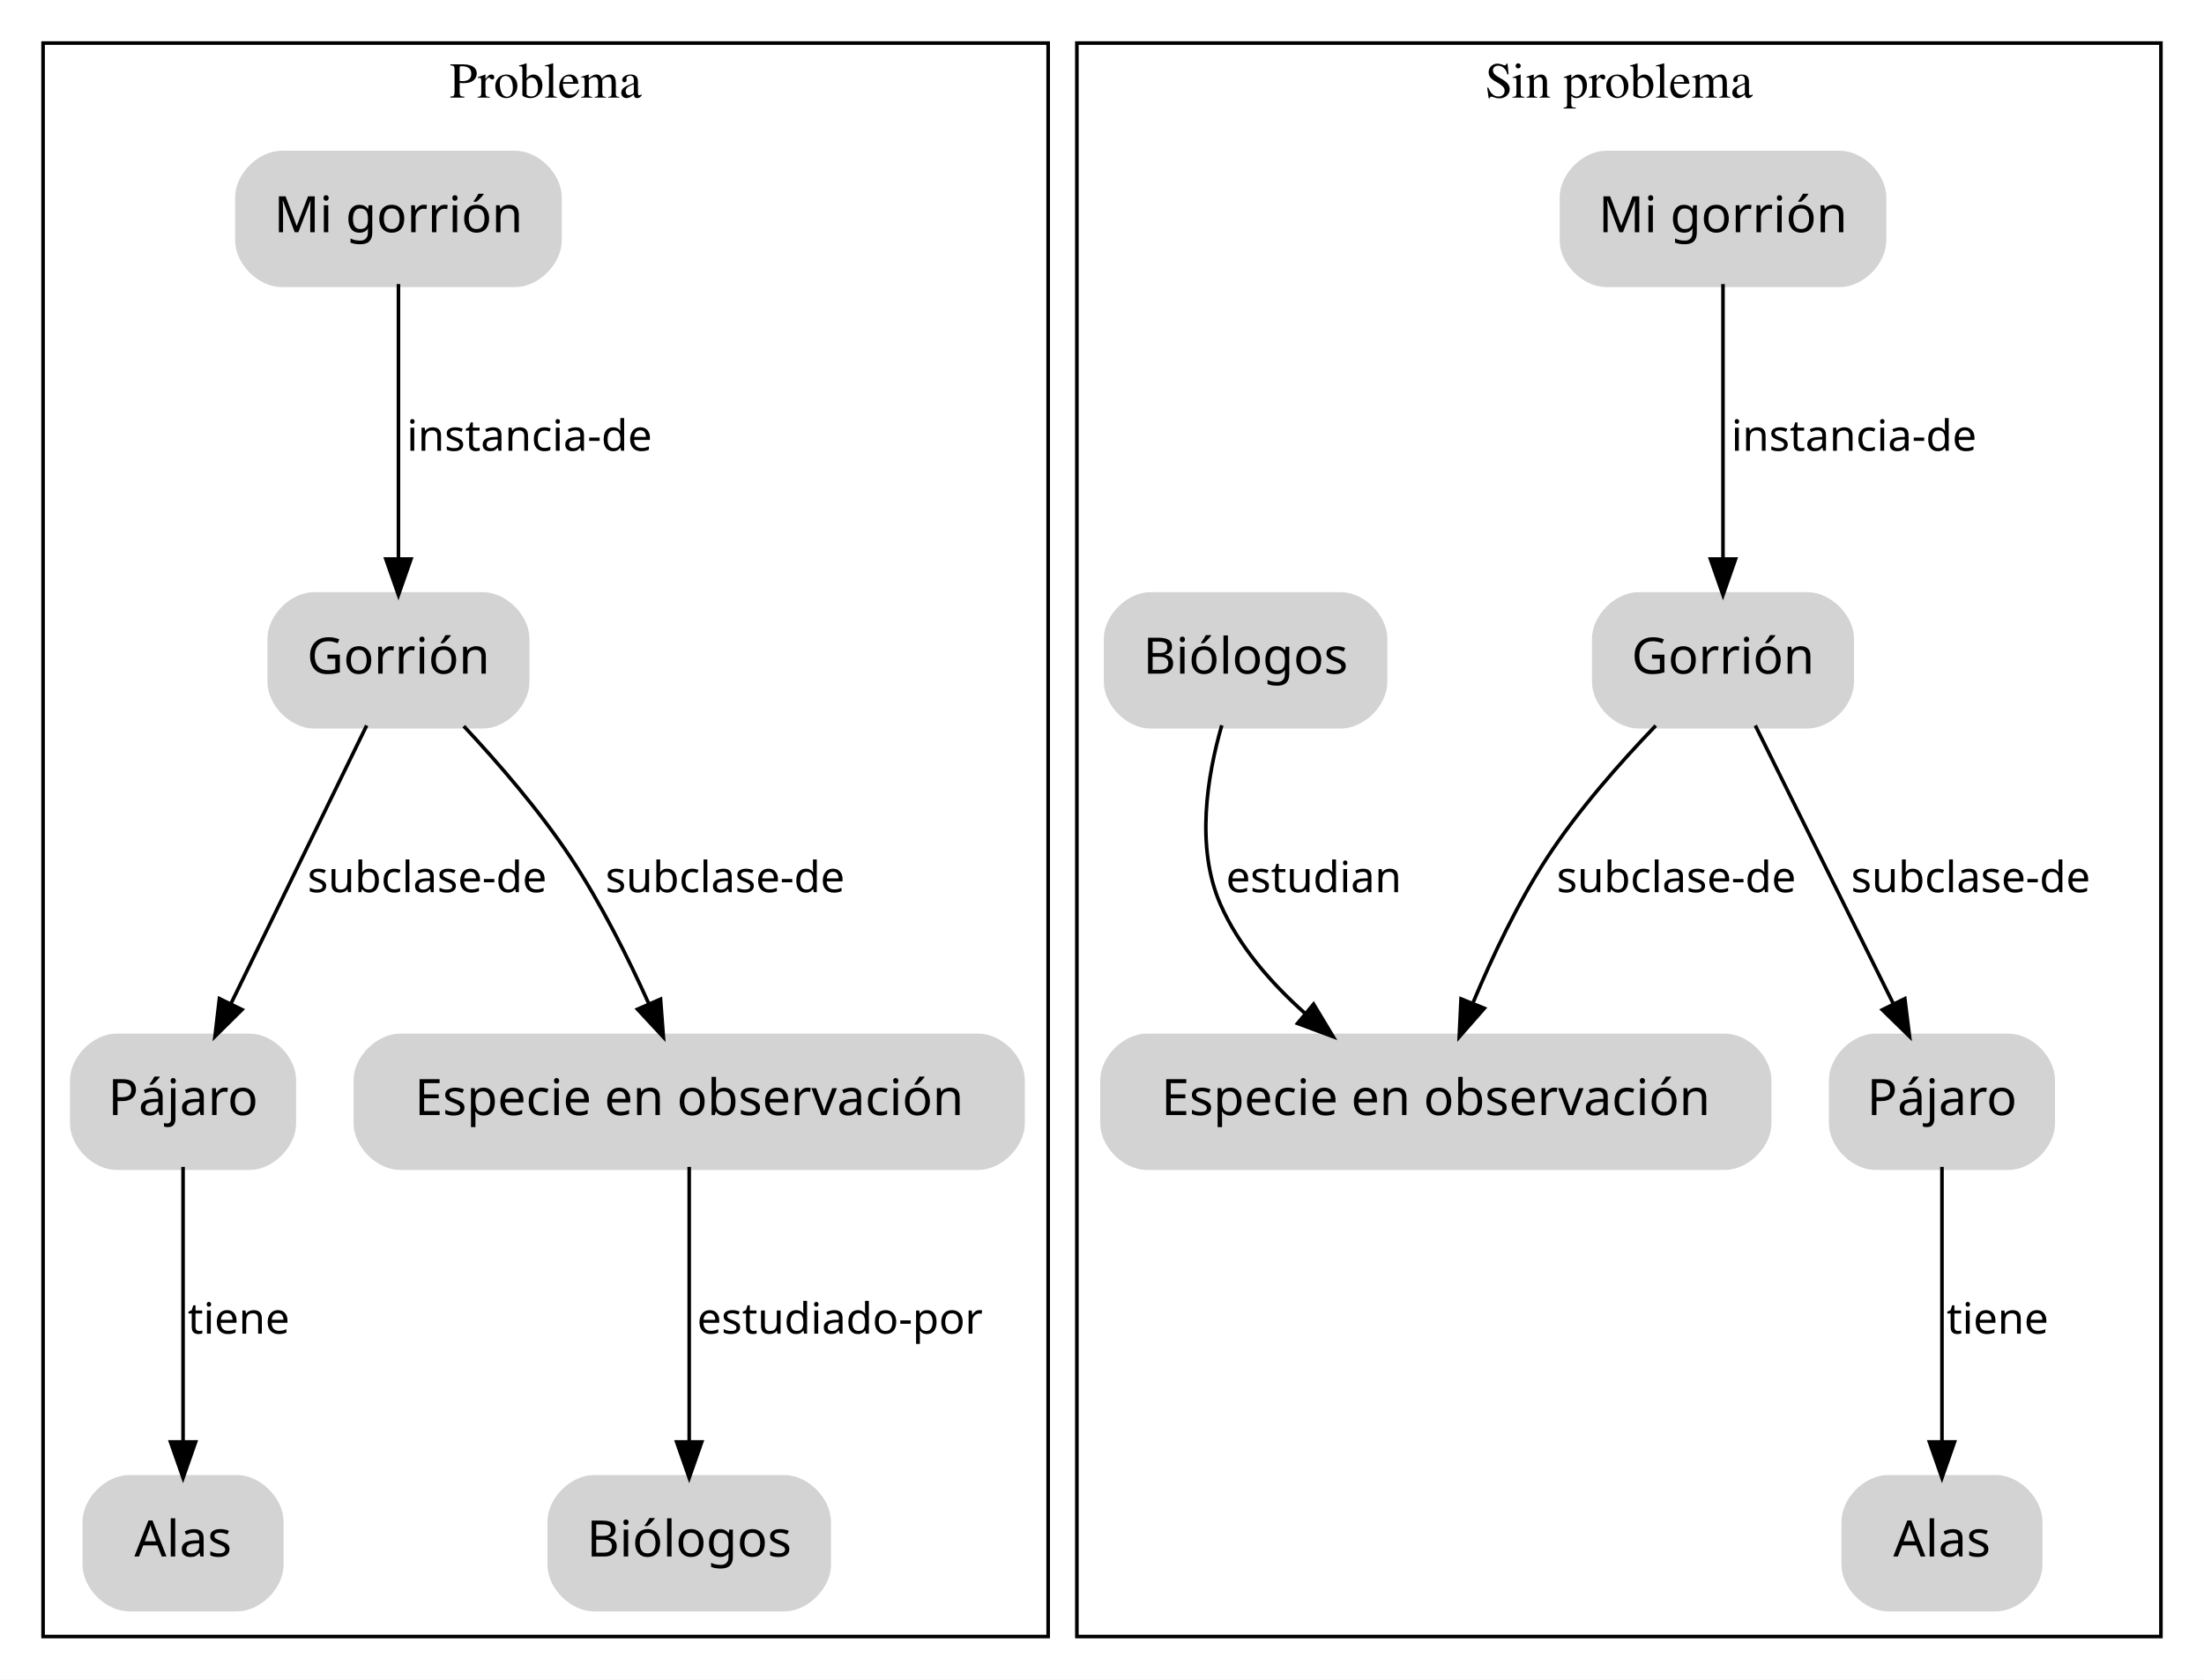
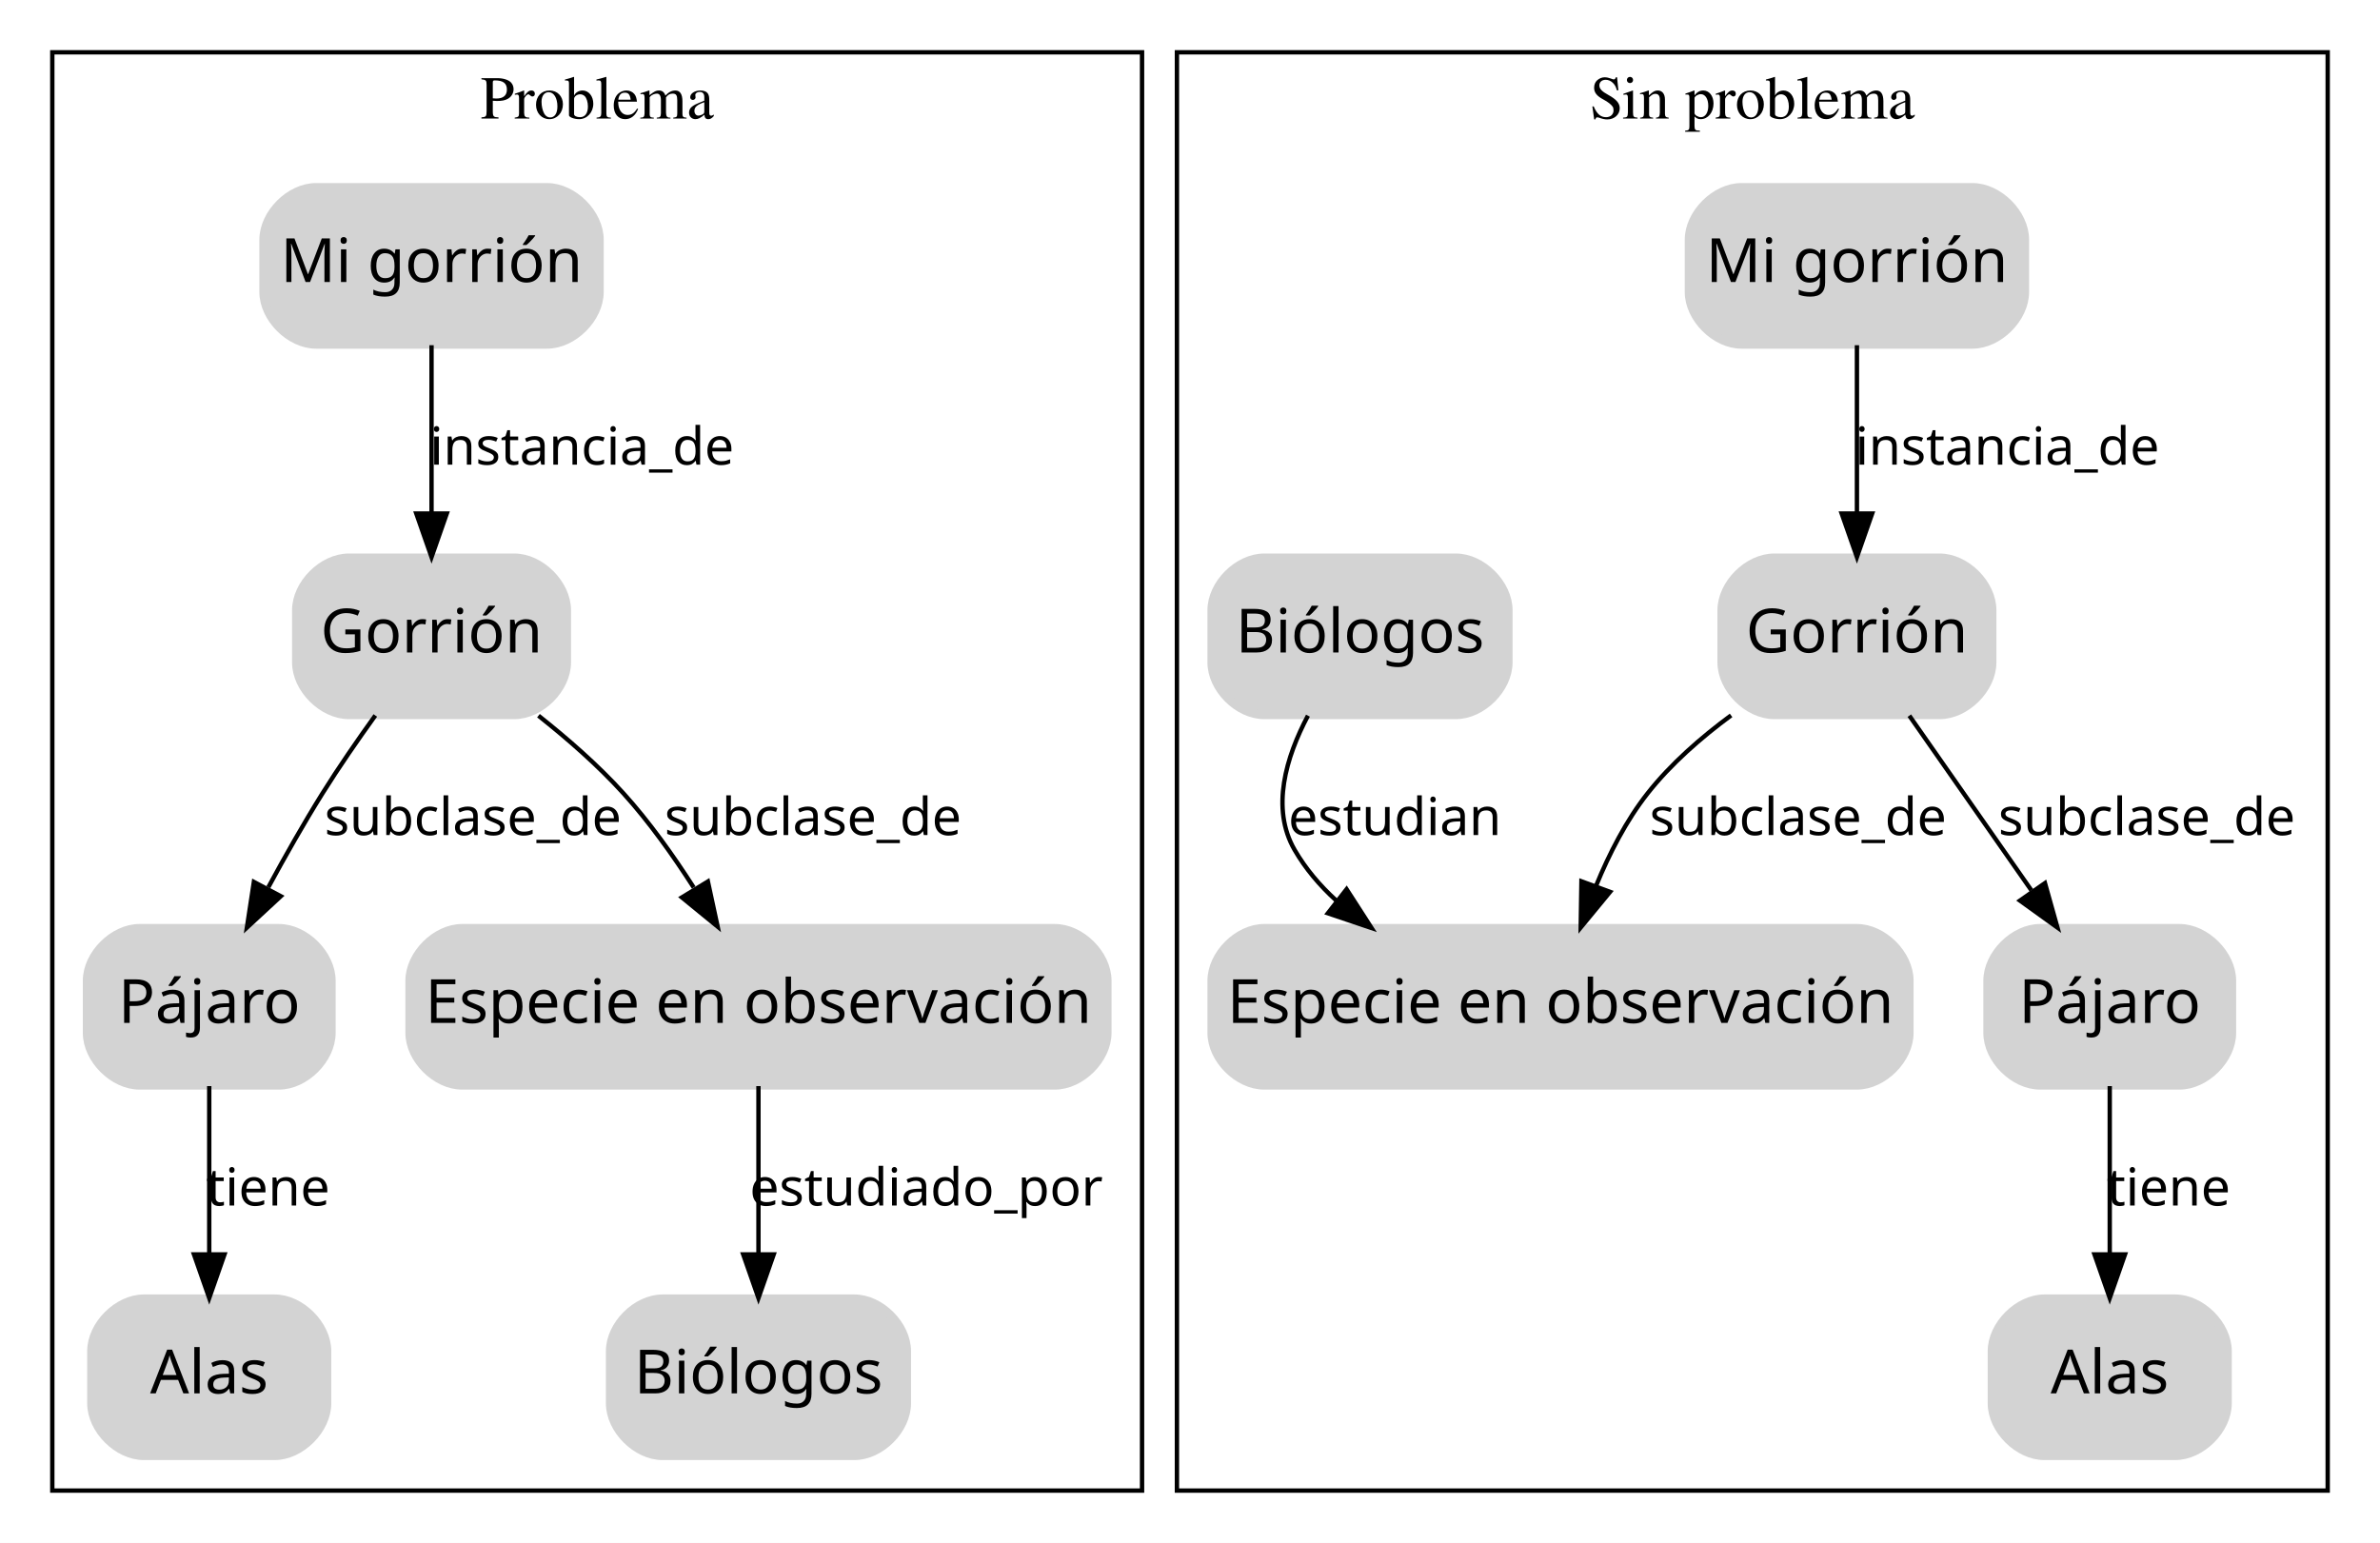
- <svg xmlns="http://www.w3.org/2000/svg" width="614pt" height="468pt" viewBox="0.00 0.00 614.00 468.00">
-   <g id="graph0" class="graph" transform="scale(1 1) rotate(0) translate(4 464)">
-     <polygon fill="#ffffff" stroke="transparent" points="-4,4 -4,-464 610,-464 610,4 -4,4" />
+ <svg xmlns="http://www.w3.org/2000/svg" width="546pt" height="354pt" viewBox="0.00 0.00 546.00 354.00">
+   <g id="graph0" class="graph" transform="scale(1 1) rotate(0) translate(4 350)">
+     <polygon fill="white" stroke="transparent" points="-4,4 -4,-350 542,-350 542,4 -4,4" />
    <g id="clust1" class="cluster">
-       <polygon fill="none" stroke="#000000" points="8,-8 8,-452 288,-452 288,-8 8,-8" />
-       <text text-anchor="middle" x="148" y="-436.8" font-family="Times,serif" font-size="14.00" fill="#000000">Problema</text>
+       <polygon fill="none" stroke="black" points="8,-8 8,-338 258,-338 258,-8 8,-8" />
+       <text text-anchor="middle" x="133" y="-322.8" font-family="Times,serif" font-size="14.00">Problema</text>
    </g>
    <g id="clust2" class="cluster">
-       <polygon fill="none" stroke="#000000" points="296,-8 296,-452 598,-452 598,-8 296,-8" />
-       <text text-anchor="middle" x="447" y="-436.8" font-family="Times,serif" font-size="14.00" fill="#000000">Sin problema</text>
+       <polygon fill="none" stroke="black" points="266,-8 266,-338 530,-338 530,-8 266,-8" />
+       <text text-anchor="middle" x="398" y="-322.8" font-family="Times,serif" font-size="14.00">Sin problema</text>
    </g>
    <g id="node1" class="node">
-       <path fill="#d3d3d3" stroke="#d3d3d3" stroke-width="2" d="M139.5,-421C139.5,-421 74.5,-421 74.5,-421 68.5,-421 62.5,-415 62.5,-409 62.5,-409 62.5,-397 62.5,-397 62.5,-391 68.5,-385 74.5,-385 74.5,-385 139.5,-385 139.5,-385 145.5,-385 151.5,-391 151.5,-397 151.5,-397 151.5,-409 151.5,-409 151.5,-415 145.5,-421 139.5,-421" />
-       <text text-anchor="middle" x="107" y="-399.3" font-family="Nimbus" font-size="14.00" fill="#000000">Mi gorrión</text>
+       <path fill="lightgray" stroke="lightgray" stroke-width="2" d="M121.5,-307C121.5,-307 68.5,-307 68.5,-307 62.5,-307 56.5,-301 56.5,-295 56.5,-295 56.5,-283 56.5,-283 56.5,-277 62.5,-271 68.5,-271 68.5,-271 121.5,-271 121.5,-271 127.5,-271 133.5,-277 133.5,-283 133.5,-283 133.5,-295 133.5,-295 133.5,-301 127.5,-307 121.5,-307" />
+       <text text-anchor="middle" x="95" y="-285.3" font-family="Nimbus" font-size="14.00">Mi gorrión</text>
    </g>
    <g id="node2" class="node">
-       <path fill="#d3d3d3" stroke="#d3d3d3" stroke-width="2" d="M130.5,-298C130.5,-298 83.5,-298 83.5,-298 77.5,-298 71.5,-292 71.5,-286 71.5,-286 71.5,-274 71.5,-274 71.5,-268 77.5,-262 83.5,-262 83.5,-262 130.5,-262 130.5,-262 136.5,-262 142.5,-268 142.5,-274 142.5,-274 142.5,-286 142.5,-286 142.5,-292 136.5,-298 130.5,-298" />
-       <text text-anchor="middle" x="107" y="-276.3" font-family="Nimbus" font-size="14.00" fill="#000000">Gorrión</text>
+       <path fill="lightgray" stroke="lightgray" stroke-width="2" d="M114,-222C114,-222 76,-222 76,-222 70,-222 64,-216 64,-210 64,-210 64,-198 64,-198 64,-192 70,-186 76,-186 76,-186 114,-186 114,-186 120,-186 126,-192 126,-198 126,-198 126,-210 126,-210 126,-216 120,-222 114,-222" />
+       <text text-anchor="middle" x="95" y="-200.3" font-family="Nimbus" font-size="14.00">Gorrión</text>
    </g>
    <g id="edge1" class="edge">
-       <path fill="none" stroke="#000000" d="M107,-384.851C107,-364.684 107,-331.864 107,-308.313" />
-       <polygon fill="#000000" stroke="#000000" points="110.5,-308.224 107,-298.224 103.5,-308.224 110.5,-308.224" />
-       <text text-anchor="middle" x="143.5" y="-338.4" font-family="Nimbus" font-size="12.00" fill="#000000">instancia-de</text>
+       <path fill="none" stroke="black" d="M95,-270.8C95,-259.67 95,-244.94 95,-232.24" />
+       <polygon fill="black" stroke="black" points="98.5,-232.18 95,-222.18 91.5,-232.18 98.5,-232.18" />
+       <text text-anchor="middle" x="129.5" y="-243.4" font-family="Nimbus" font-size="12.00">instancia_de</text>
    </g>
    <g id="node3" class="node">
-       <path fill="#d3d3d3" stroke="#d3d3d3" stroke-width="2" d="M65.5,-175C65.5,-175 28.5,-175 28.5,-175 22.5,-175 16.5,-169 16.5,-163 16.5,-163 16.5,-151 16.5,-151 16.5,-145 22.5,-139 28.5,-139 28.5,-139 65.5,-139 65.5,-139 71.5,-139 77.5,-145 77.5,-151 77.5,-151 77.5,-163 77.5,-163 77.5,-169 71.5,-175 65.5,-175" />
-       <text text-anchor="middle" x="47" y="-153.3" font-family="Nimbus" font-size="14.00" fill="#000000">Pájaro</text>
+       <path fill="lightgray" stroke="lightgray" stroke-width="2" d="M60,-137C60,-137 28,-137 28,-137 22,-137 16,-131 16,-125 16,-125 16,-113 16,-113 16,-107 22,-101 28,-101 28,-101 60,-101 60,-101 66,-101 72,-107 72,-113 72,-113 72,-125 72,-125 72,-131 66,-137 60,-137" />
+       <text text-anchor="middle" x="44" y="-115.3" font-family="Nimbus" font-size="14.00">Pájaro</text>
    </g>
    <g id="edge2" class="edge">
-       <path fill="none" stroke="#000000" d="M98.147,-261.851C88.177,-241.412 71.866,-207.975 60.348,-184.364" />
-       <polygon fill="#000000" stroke="#000000" points="63.419,-182.677 55.889,-175.224 57.128,-185.746 63.419,-182.677" />
-       <text text-anchor="middle" x="115" y="-215.4" font-family="Nimbus" font-size="12.00" fill="#000000">subclase-de</text>
+       <path fill="none" stroke="black" d="M82.1,-185.84C78.08,-180.25 73.72,-173.95 70,-168 65.72,-161.15 61.41,-153.54 57.56,-146.43" />
+       <polygon fill="black" stroke="black" points="60.42,-144.37 52.64,-137.17 54.24,-147.65 60.42,-144.37" />
+       <text text-anchor="middle" x="104.5" y="-158.4" font-family="Nimbus" font-size="12.00">subclase_de</text>
    </g>
    <g id="node5" class="node">
-       <path fill="#d3d3d3" stroke="#d3d3d3" stroke-width="2" d="M268.5,-175C268.5,-175 107.5,-175 107.5,-175 101.5,-175 95.5,-169 95.5,-163 95.5,-163 95.5,-151 95.5,-151 95.5,-145 101.5,-139 107.5,-139 107.5,-139 268.5,-139 268.5,-139 274.5,-139 280.5,-145 280.5,-151 280.5,-151 280.5,-163 280.5,-163 280.5,-169 274.5,-175 268.5,-175" />
-       <text text-anchor="middle" x="188" y="-153.3" font-family="Nimbus" font-size="14.00" fill="#000000">Especie en observación</text>
+       <path fill="lightgray" stroke="lightgray" stroke-width="2" d="M238,-137C238,-137 102,-137 102,-137 96,-137 90,-131 90,-125 90,-125 90,-113 90,-113 90,-107 96,-101 102,-101 102,-101 238,-101 238,-101 244,-101 250,-107 250,-113 250,-113 250,-125 250,-125 250,-131 244,-137 238,-137" />
+       <text text-anchor="middle" x="170" y="-115.3" font-family="Nimbus" font-size="14.00">Especie en observación</text>
    </g>
    <g id="edge4" class="edge">
-       <path fill="none" stroke="#000000" d="M125.206,-261.664C134.793,-251.418 146.326,-238.105 155,-225 163.426,-212.269 171.01,-197.065 176.775,-184.265" />
-       <polygon fill="#000000" stroke="#000000" points="180.016,-185.591 180.815,-175.026 173.602,-182.787 180.016,-185.591" />
-       <text text-anchor="middle" x="198" y="-215.4" font-family="Nimbus" font-size="12.00" fill="#000000">subclase-de</text>
+       <path fill="none" stroke="black" d="M119.53,-185.79C126.23,-180.49 133.23,-174.37 139,-168 144.9,-161.49 150.43,-153.73 155.14,-146.38" />
+       <polygon fill="black" stroke="black" points="158.4,-147.75 160.63,-137.4 152.43,-144.1 158.4,-147.75" />
+       <text text-anchor="middle" x="182.5" y="-158.4" font-family="Nimbus" font-size="12.00">subclase_de</text>
    </g>
    <g id="node4" class="node">
-       <path fill="#d3d3d3" stroke="#d3d3d3" stroke-width="2" d="M62,-52C62,-52 32,-52 32,-52 26,-52 20,-46 20,-40 20,-40 20,-28 20,-28 20,-22 26,-16 32,-16 32,-16 62,-16 62,-16 68,-16 74,-22 74,-28 74,-28 74,-40 74,-40 74,-46 68,-52 62,-52" />
-       <text text-anchor="middle" x="47" y="-30.3" font-family="Nimbus" font-size="14.00" fill="#000000">Alas</text>
+       <path fill="lightgray" stroke="lightgray" stroke-width="2" d="M59,-52C59,-52 29,-52 29,-52 23,-52 17,-46 17,-40 17,-40 17,-28 17,-28 17,-22 23,-16 29,-16 29,-16 59,-16 59,-16 65,-16 71,-22 71,-28 71,-28 71,-40 71,-40 71,-46 65,-52 59,-52" />
+       <text text-anchor="middle" x="44" y="-30.3" font-family="Nimbus" font-size="14.00">Alas</text>
    </g>
    <g id="edge3" class="edge">
-       <path fill="none" stroke="#000000" d="M47,-138.851C47,-118.684 47,-85.864 47,-62.313" />
-       <polygon fill="#000000" stroke="#000000" points="50.5,-62.224 47,-52.224 43.5,-62.224 50.5,-62.224" />
-       <text text-anchor="middle" x="62.5" y="-92.4" font-family="Nimbus" font-size="12.00" fill="#000000">tiene</text>
+       <path fill="none" stroke="black" d="M44,-100.8C44,-89.67 44,-74.94 44,-62.24" />
+       <polygon fill="black" stroke="black" points="47.5,-62.18 44,-52.18 40.5,-62.18 47.5,-62.18" />
+       <text text-anchor="middle" x="57.5" y="-73.4" font-family="Nimbus" font-size="12.00">tiene</text>
    </g>
    <g id="node6" class="node">
-       <path fill="#d3d3d3" stroke="#d3d3d3" stroke-width="2" d="M214.5,-52C214.5,-52 161.5,-52 161.5,-52 155.5,-52 149.5,-46 149.5,-40 149.5,-40 149.5,-28 149.5,-28 149.5,-22 155.5,-16 161.5,-16 161.5,-16 214.5,-16 214.5,-16 220.5,-16 226.5,-22 226.5,-28 226.5,-28 226.5,-40 226.5,-40 226.5,-46 220.5,-52 214.5,-52" />
-       <text text-anchor="middle" x="188" y="-30.3" font-family="Nimbus" font-size="14.00" fill="#000000">Biólogos</text>
+       <path fill="lightgray" stroke="lightgray" stroke-width="2" d="M192,-52C192,-52 148,-52 148,-52 142,-52 136,-46 136,-40 136,-40 136,-28 136,-28 136,-22 142,-16 148,-16 148,-16 192,-16 192,-16 198,-16 204,-22 204,-28 204,-28 204,-40 204,-40 204,-46 198,-52 192,-52" />
+       <text text-anchor="middle" x="170" y="-30.3" font-family="Nimbus" font-size="14.00">Biólogos</text>
    </g>
    <g id="edge5" class="edge">
-       <path fill="none" stroke="#000000" d="M188,-138.851C188,-118.684 188,-85.864 188,-62.313" />
-       <polygon fill="#000000" stroke="#000000" points="191.5,-62.224 188,-52.224 184.5,-62.224 191.5,-62.224" />
-       <text text-anchor="middle" x="230" y="-92.4" font-family="Nimbus" font-size="12.00" fill="#000000">estudiado-por</text>
+       <path fill="none" stroke="black" d="M170,-100.8C170,-89.67 170,-74.94 170,-62.24" />
+       <polygon fill="black" stroke="black" points="173.5,-62.18 170,-52.18 166.5,-62.18 173.5,-62.18" />
+       <text text-anchor="middle" x="208.5" y="-73.4" font-family="Nimbus" font-size="12.00">estudiado_por</text>
    </g>
    <g id="node7" class="node">
-       <path fill="#d3d3d3" stroke="#d3d3d3" stroke-width="2" d="M508.5,-421C508.5,-421 443.5,-421 443.5,-421 437.5,-421 431.5,-415 431.5,-409 431.5,-409 431.5,-397 431.5,-397 431.5,-391 437.5,-385 443.5,-385 443.5,-385 508.5,-385 508.5,-385 514.5,-385 520.5,-391 520.5,-397 520.5,-397 520.5,-409 520.5,-409 520.5,-415 514.5,-421 508.5,-421" />
-       <text text-anchor="middle" x="476" y="-399.3" font-family="Nimbus" font-size="14.00" fill="#000000">Mi gorrión</text>
+       <path fill="lightgray" stroke="lightgray" stroke-width="2" d="M448.5,-307C448.5,-307 395.5,-307 395.5,-307 389.5,-307 383.5,-301 383.5,-295 383.5,-295 383.5,-283 383.5,-283 383.5,-277 389.5,-271 395.5,-271 395.5,-271 448.5,-271 448.5,-271 454.5,-271 460.5,-277 460.5,-283 460.5,-283 460.5,-295 460.5,-295 460.5,-301 454.5,-307 448.5,-307" />
+       <text text-anchor="middle" x="422" y="-285.3" font-family="Nimbus" font-size="14.00">Mi gorrión</text>
    </g>
    <g id="node8" class="node">
-       <path fill="#d3d3d3" stroke="#d3d3d3" stroke-width="2" d="M499.5,-298C499.5,-298 452.5,-298 452.5,-298 446.5,-298 440.5,-292 440.5,-286 440.5,-286 440.5,-274 440.5,-274 440.5,-268 446.5,-262 452.5,-262 452.5,-262 499.5,-262 499.5,-262 505.5,-262 511.5,-268 511.5,-274 511.5,-274 511.5,-286 511.5,-286 511.5,-292 505.5,-298 499.5,-298" />
-       <text text-anchor="middle" x="476" y="-276.3" font-family="Nimbus" font-size="14.00" fill="#000000">Gorrión</text>
+       <path fill="lightgray" stroke="lightgray" stroke-width="2" d="M441,-222C441,-222 403,-222 403,-222 397,-222 391,-216 391,-210 391,-210 391,-198 391,-198 391,-192 397,-186 403,-186 403,-186 441,-186 441,-186 447,-186 453,-192 453,-198 453,-198 453,-210 453,-210 453,-216 447,-222 441,-222" />
+       <text text-anchor="middle" x="422" y="-200.3" font-family="Nimbus" font-size="14.00">Gorrión</text>
    </g>
    <g id="edge6" class="edge">
-       <path fill="none" stroke="#000000" d="M476,-384.851C476,-364.684 476,-331.864 476,-308.313" />
-       <polygon fill="#000000" stroke="#000000" points="479.5,-308.224 476,-298.224 472.5,-308.224 479.5,-308.224" />
-       <text text-anchor="middle" x="512.5" y="-338.4" font-family="Nimbus" font-size="12.00" fill="#000000">instancia-de</text>
+       <path fill="none" stroke="black" d="M422,-270.8C422,-259.67 422,-244.94 422,-232.24" />
+       <polygon fill="black" stroke="black" points="425.5,-232.18 422,-222.18 418.5,-232.18 425.5,-232.18" />
+       <text text-anchor="middle" x="456.5" y="-243.4" font-family="Nimbus" font-size="12.00">instancia_de</text>
    </g>
    <g id="node9" class="node">
-       <path fill="#d3d3d3" stroke="#d3d3d3" stroke-width="2" d="M555.5,-175C555.5,-175 518.5,-175 518.5,-175 512.5,-175 506.5,-169 506.5,-163 506.5,-163 506.5,-151 506.5,-151 506.5,-145 512.5,-139 518.5,-139 518.5,-139 555.5,-139 555.5,-139 561.5,-139 567.5,-145 567.5,-151 567.5,-151 567.5,-163 567.5,-163 567.5,-169 561.5,-175 555.5,-175" />
-       <text text-anchor="middle" x="537" y="-153.3" font-family="Nimbus" font-size="14.00" fill="#000000">Pájaro</text>
+       <path fill="lightgray" stroke="lightgray" stroke-width="2" d="M496,-137C496,-137 464,-137 464,-137 458,-137 452,-131 452,-125 452,-125 452,-113 452,-113 452,-107 458,-101 464,-101 464,-101 496,-101 496,-101 502,-101 508,-107 508,-113 508,-113 508,-125 508,-125 508,-131 502,-137 496,-137" />
+       <text text-anchor="middle" x="480" y="-115.3" font-family="Nimbus" font-size="14.00">Pájaro</text>
    </g>
    <g id="edge7" class="edge">
-       <path fill="none" stroke="#000000" d="M485.001,-261.851C495.137,-241.412 511.72,-207.975 523.429,-184.364" />
-       <polygon fill="#000000" stroke="#000000" points="526.655,-185.737 527.962,-175.224 520.384,-182.627 526.655,-185.737" />
-       <text text-anchor="middle" x="545" y="-215.4" font-family="Nimbus" font-size="12.00" fill="#000000">subclase-de</text>
+       <path fill="none" stroke="black" d="M434.02,-185.8C442.11,-174.23 452.91,-158.76 462.02,-145.73" />
+       <polygon fill="black" stroke="black" points="465.14,-147.38 468,-137.18 459.4,-143.37 465.14,-147.38" />
+       <text text-anchor="middle" x="488.5" y="-158.4" font-family="Nimbus" font-size="12.00">subclase_de</text>
    </g>
    <g id="node11" class="node">
-       <path fill="#d3d3d3" stroke="#d3d3d3" stroke-width="2" d="M476.5,-175C476.5,-175 315.5,-175 315.5,-175 309.5,-175 303.5,-169 303.5,-163 303.5,-163 303.5,-151 303.5,-151 303.5,-145 309.5,-139 315.5,-139 315.5,-139 476.5,-139 476.5,-139 482.5,-139 488.5,-145 488.5,-151 488.5,-151 488.5,-163 488.5,-163 488.5,-169 482.5,-175 476.5,-175" />
-       <text text-anchor="middle" x="396" y="-153.3" font-family="Nimbus" font-size="14.00" fill="#000000">Especie en observación</text>
+       <path fill="lightgray" stroke="lightgray" stroke-width="2" d="M422,-137C422,-137 286,-137 286,-137 280,-137 274,-131 274,-125 274,-125 274,-113 274,-113 274,-107 280,-101 286,-101 286,-101 422,-101 422,-101 428,-101 434,-107 434,-113 434,-113 434,-125 434,-125 434,-131 428,-137 422,-137" />
+       <text text-anchor="middle" x="354" y="-115.3" font-family="Nimbus" font-size="14.00">Especie en observación</text>
    </g>
    <g id="edge9" class="edge">
-       <path fill="none" stroke="#000000" d="M457.26,-261.807C447.428,-251.603 435.661,-238.284 427,-225 418.837,-212.479 411.743,-197.457 406.409,-184.72" />
-       <polygon fill="#000000" stroke="#000000" points="409.51,-183.05 402.522,-175.086 403.018,-185.669 409.51,-183.05" />
-       <text text-anchor="middle" x="463" y="-215.4" font-family="Nimbus" font-size="12.00" fill="#000000">subclase-de</text>
+       <path fill="none" stroke="black" d="M393.13,-185.86C386.21,-180.76 379.3,-174.72 374,-168 369.08,-161.76 365.18,-154.14 362.18,-146.82" />
+       <polygon fill="black" stroke="black" points="365.37,-145.37 358.63,-137.19 358.8,-147.79 365.37,-145.37" />
+       <text text-anchor="middle" x="408.5" y="-158.4" font-family="Nimbus" font-size="12.00">subclase_de</text>
    </g>
    <g id="node10" class="node">
-       <path fill="#d3d3d3" stroke="#d3d3d3" stroke-width="2" d="M552,-52C552,-52 522,-52 522,-52 516,-52 510,-46 510,-40 510,-40 510,-28 510,-28 510,-22 516,-16 522,-16 522,-16 552,-16 552,-16 558,-16 564,-22 564,-28 564,-28 564,-40 564,-40 564,-46 558,-52 552,-52" />
-       <text text-anchor="middle" x="537" y="-30.3" font-family="Nimbus" font-size="14.00" fill="#000000">Alas</text>
+       <path fill="lightgray" stroke="lightgray" stroke-width="2" d="M495,-52C495,-52 465,-52 465,-52 459,-52 453,-46 453,-40 453,-40 453,-28 453,-28 453,-22 459,-16 465,-16 465,-16 495,-16 495,-16 501,-16 507,-22 507,-28 507,-28 507,-40 507,-40 507,-46 501,-52 495,-52" />
+       <text text-anchor="middle" x="480" y="-30.3" font-family="Nimbus" font-size="14.00">Alas</text>
    </g>
    <g id="edge8" class="edge">
-       <path fill="none" stroke="#000000" d="M537,-138.851C537,-118.684 537,-85.864 537,-62.313" />
-       <polygon fill="#000000" stroke="#000000" points="540.5,-62.224 537,-52.224 533.5,-62.224 540.5,-62.224" />
-       <text text-anchor="middle" x="552.5" y="-92.4" font-family="Nimbus" font-size="12.00" fill="#000000">tiene</text>
+       <path fill="none" stroke="black" d="M480,-100.8C480,-89.67 480,-74.94 480,-62.24" />
+       <polygon fill="black" stroke="black" points="483.5,-62.18 480,-52.18 476.5,-62.18 483.5,-62.18" />
+       <text text-anchor="middle" x="493.5" y="-73.4" font-family="Nimbus" font-size="12.00">tiene</text>
    </g>
    <g id="node12" class="node">
-       <path fill="#d3d3d3" stroke="#d3d3d3" stroke-width="2" d="M369.5,-298C369.5,-298 316.5,-298 316.5,-298 310.5,-298 304.5,-292 304.5,-286 304.5,-286 304.5,-274 304.5,-274 304.5,-268 310.5,-262 316.5,-262 316.5,-262 369.5,-262 369.5,-262 375.5,-262 381.5,-268 381.5,-274 381.5,-274 381.5,-286 381.5,-286 381.5,-292 375.5,-298 369.5,-298" />
-       <text text-anchor="middle" x="343" y="-276.3" font-family="Nimbus" font-size="14.00" fill="#000000">Biólogos</text>
+       <path fill="lightgray" stroke="lightgray" stroke-width="2" d="M330,-222C330,-222 286,-222 286,-222 280,-222 274,-216 274,-210 274,-210 274,-198 274,-198 274,-192 280,-186 286,-186 286,-186 330,-186 330,-186 336,-186 342,-192 342,-198 342,-198 342,-210 342,-210 342,-216 336,-222 330,-222" />
+       <text text-anchor="middle" x="308" y="-200.3" font-family="Nimbus" font-size="14.00">Biólogos</text>
    </g>
    <g id="edge10" class="edge">
-       <path fill="none" stroke="#000000" d="M336.369,-261.91C332.281,-247.748 329.023,-227.86 336,-212 341.112,-200.379 350.026,-190.141 359.444,-181.746" />
-       <polygon fill="#000000" stroke="#000000" points="361.944,-184.219 367.401,-175.138 357.471,-178.834 361.944,-184.219" />
-       <text text-anchor="middle" x="362" y="-215.4" font-family="Nimbus" font-size="12.00" fill="#000000">estudian</text>
+       <path fill="none" stroke="black" d="M296.06,-185.8C291.03,-176.3 287.49,-164.52 293,-155 295.51,-150.67 298.77,-146.83 302.49,-143.44" />
+       <polygon fill="black" stroke="black" points="304.92,-145.98 310.66,-137.07 300.62,-140.46 304.92,-145.98" />
+       <text text-anchor="middle" x="316" y="-158.4" font-family="Nimbus" font-size="12.00">estudian</text>
    </g>
  </g>
</svg>
